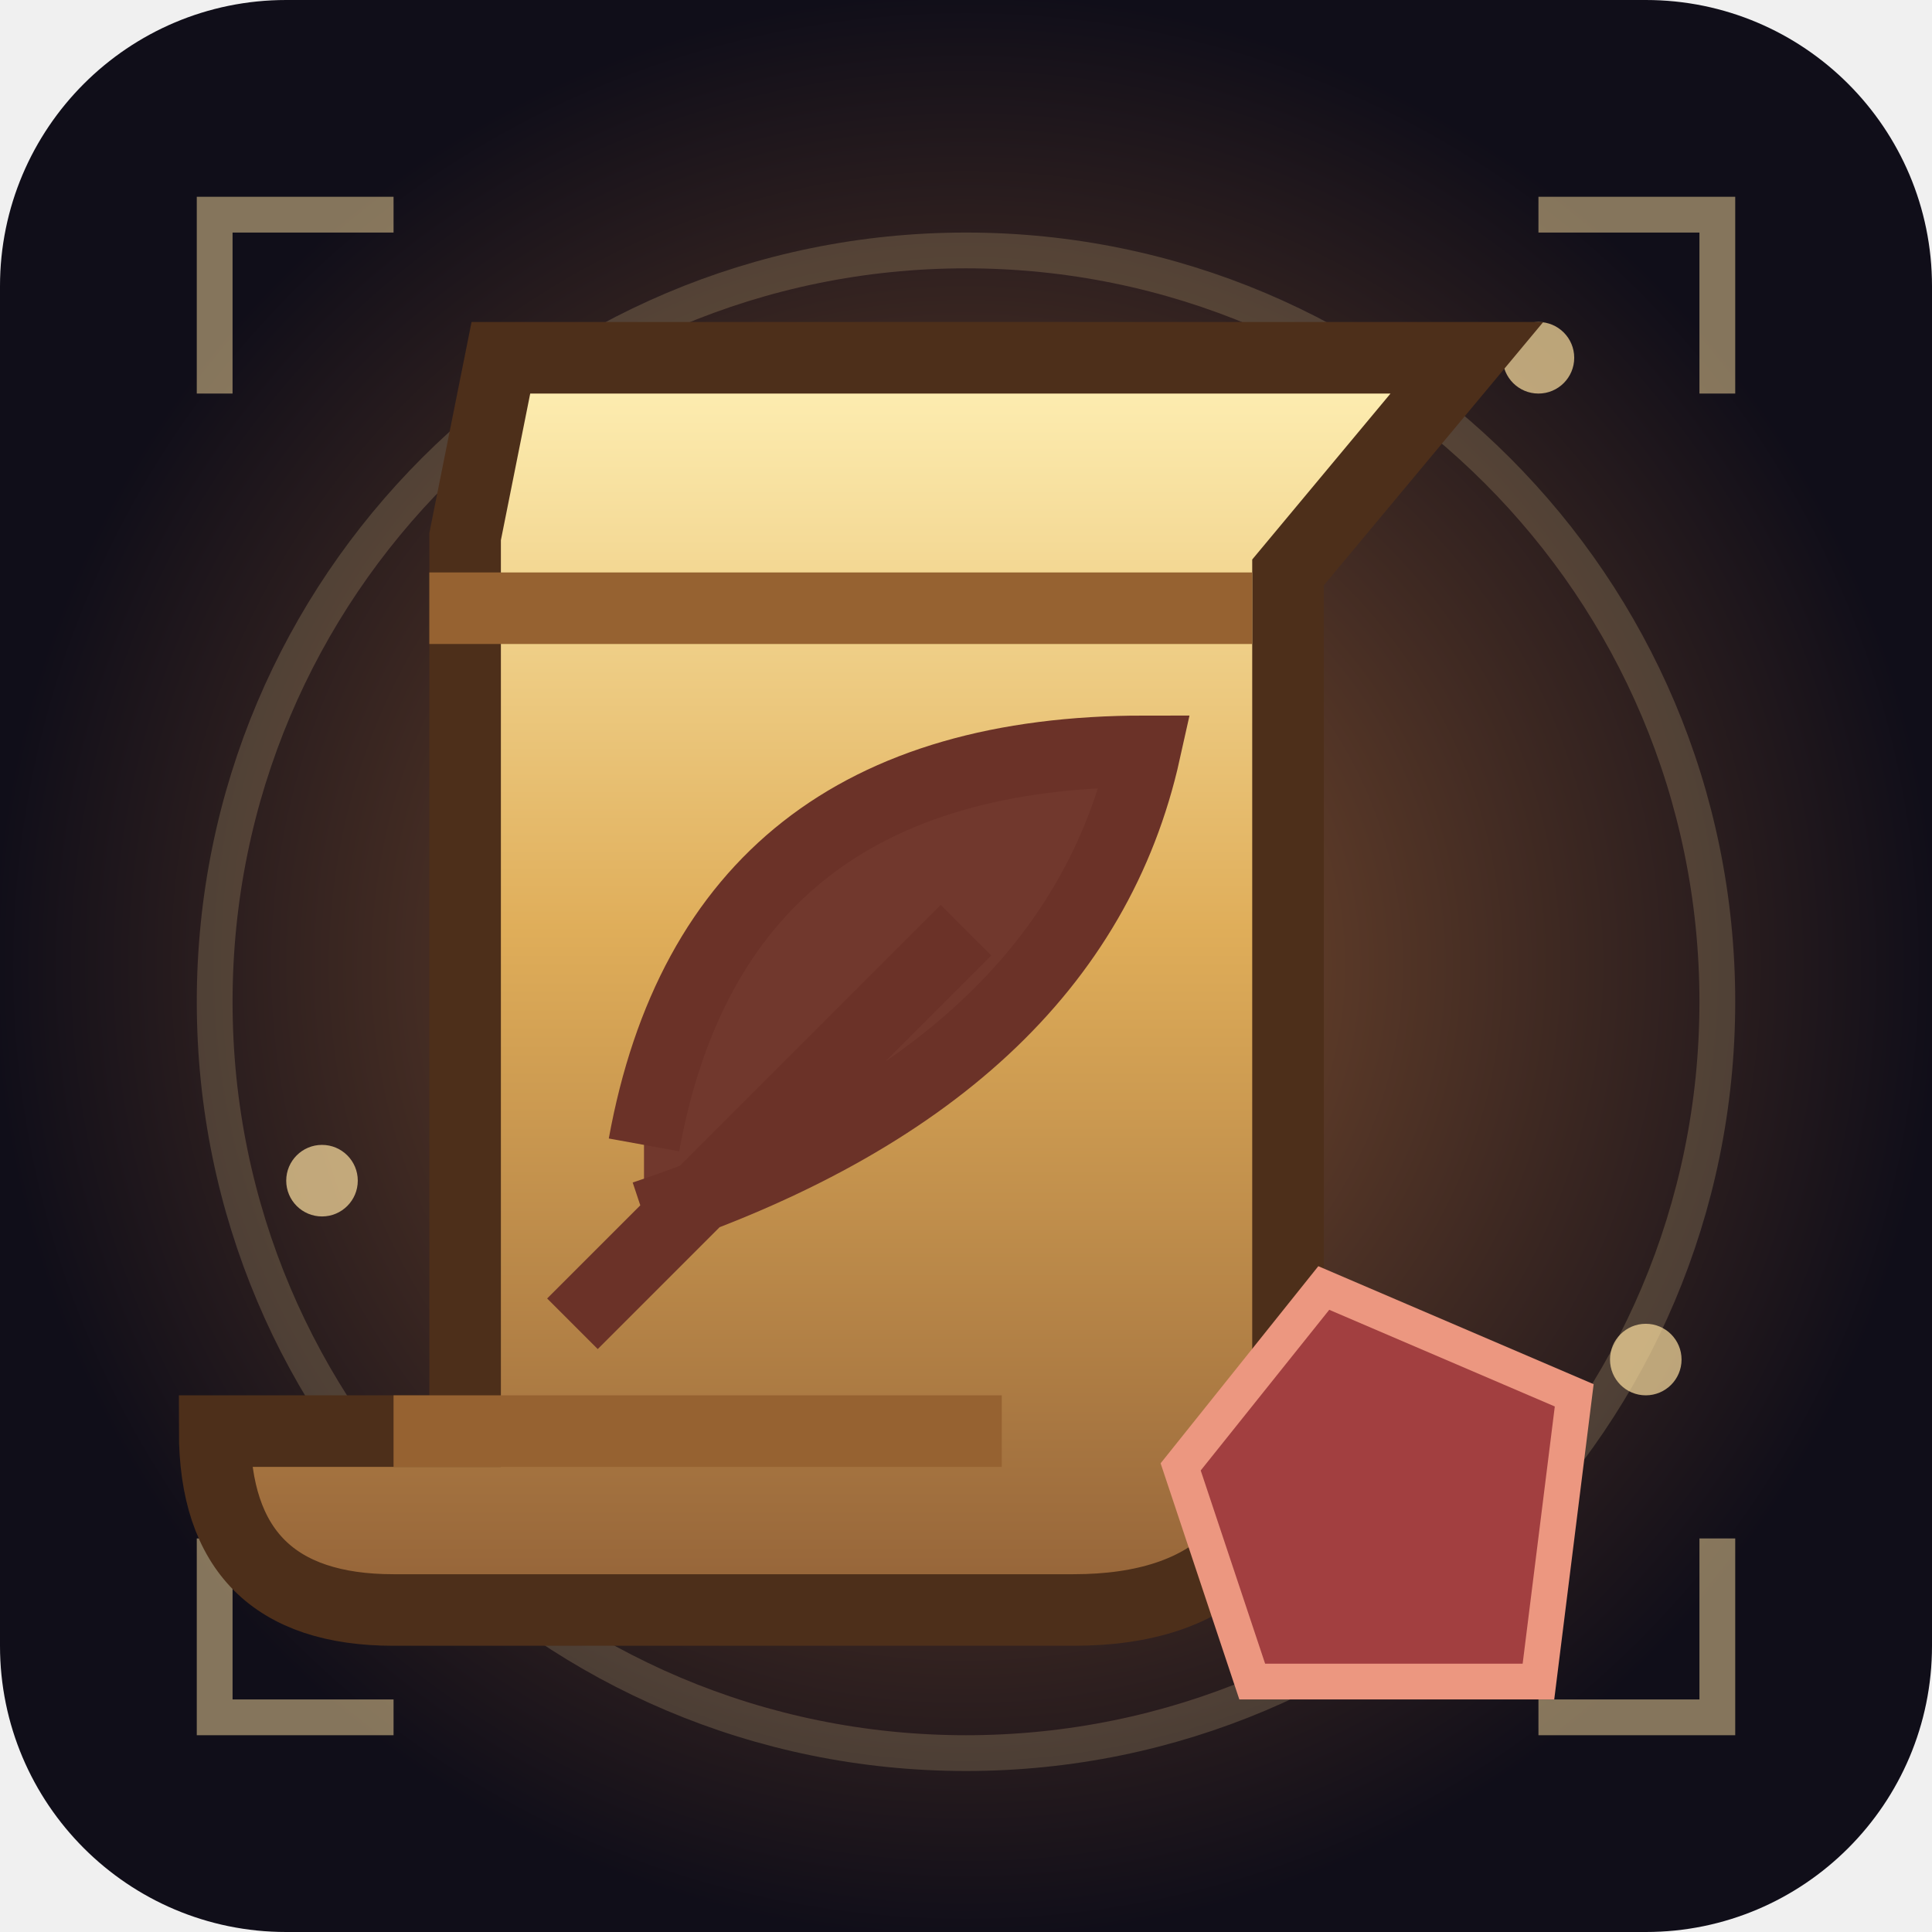
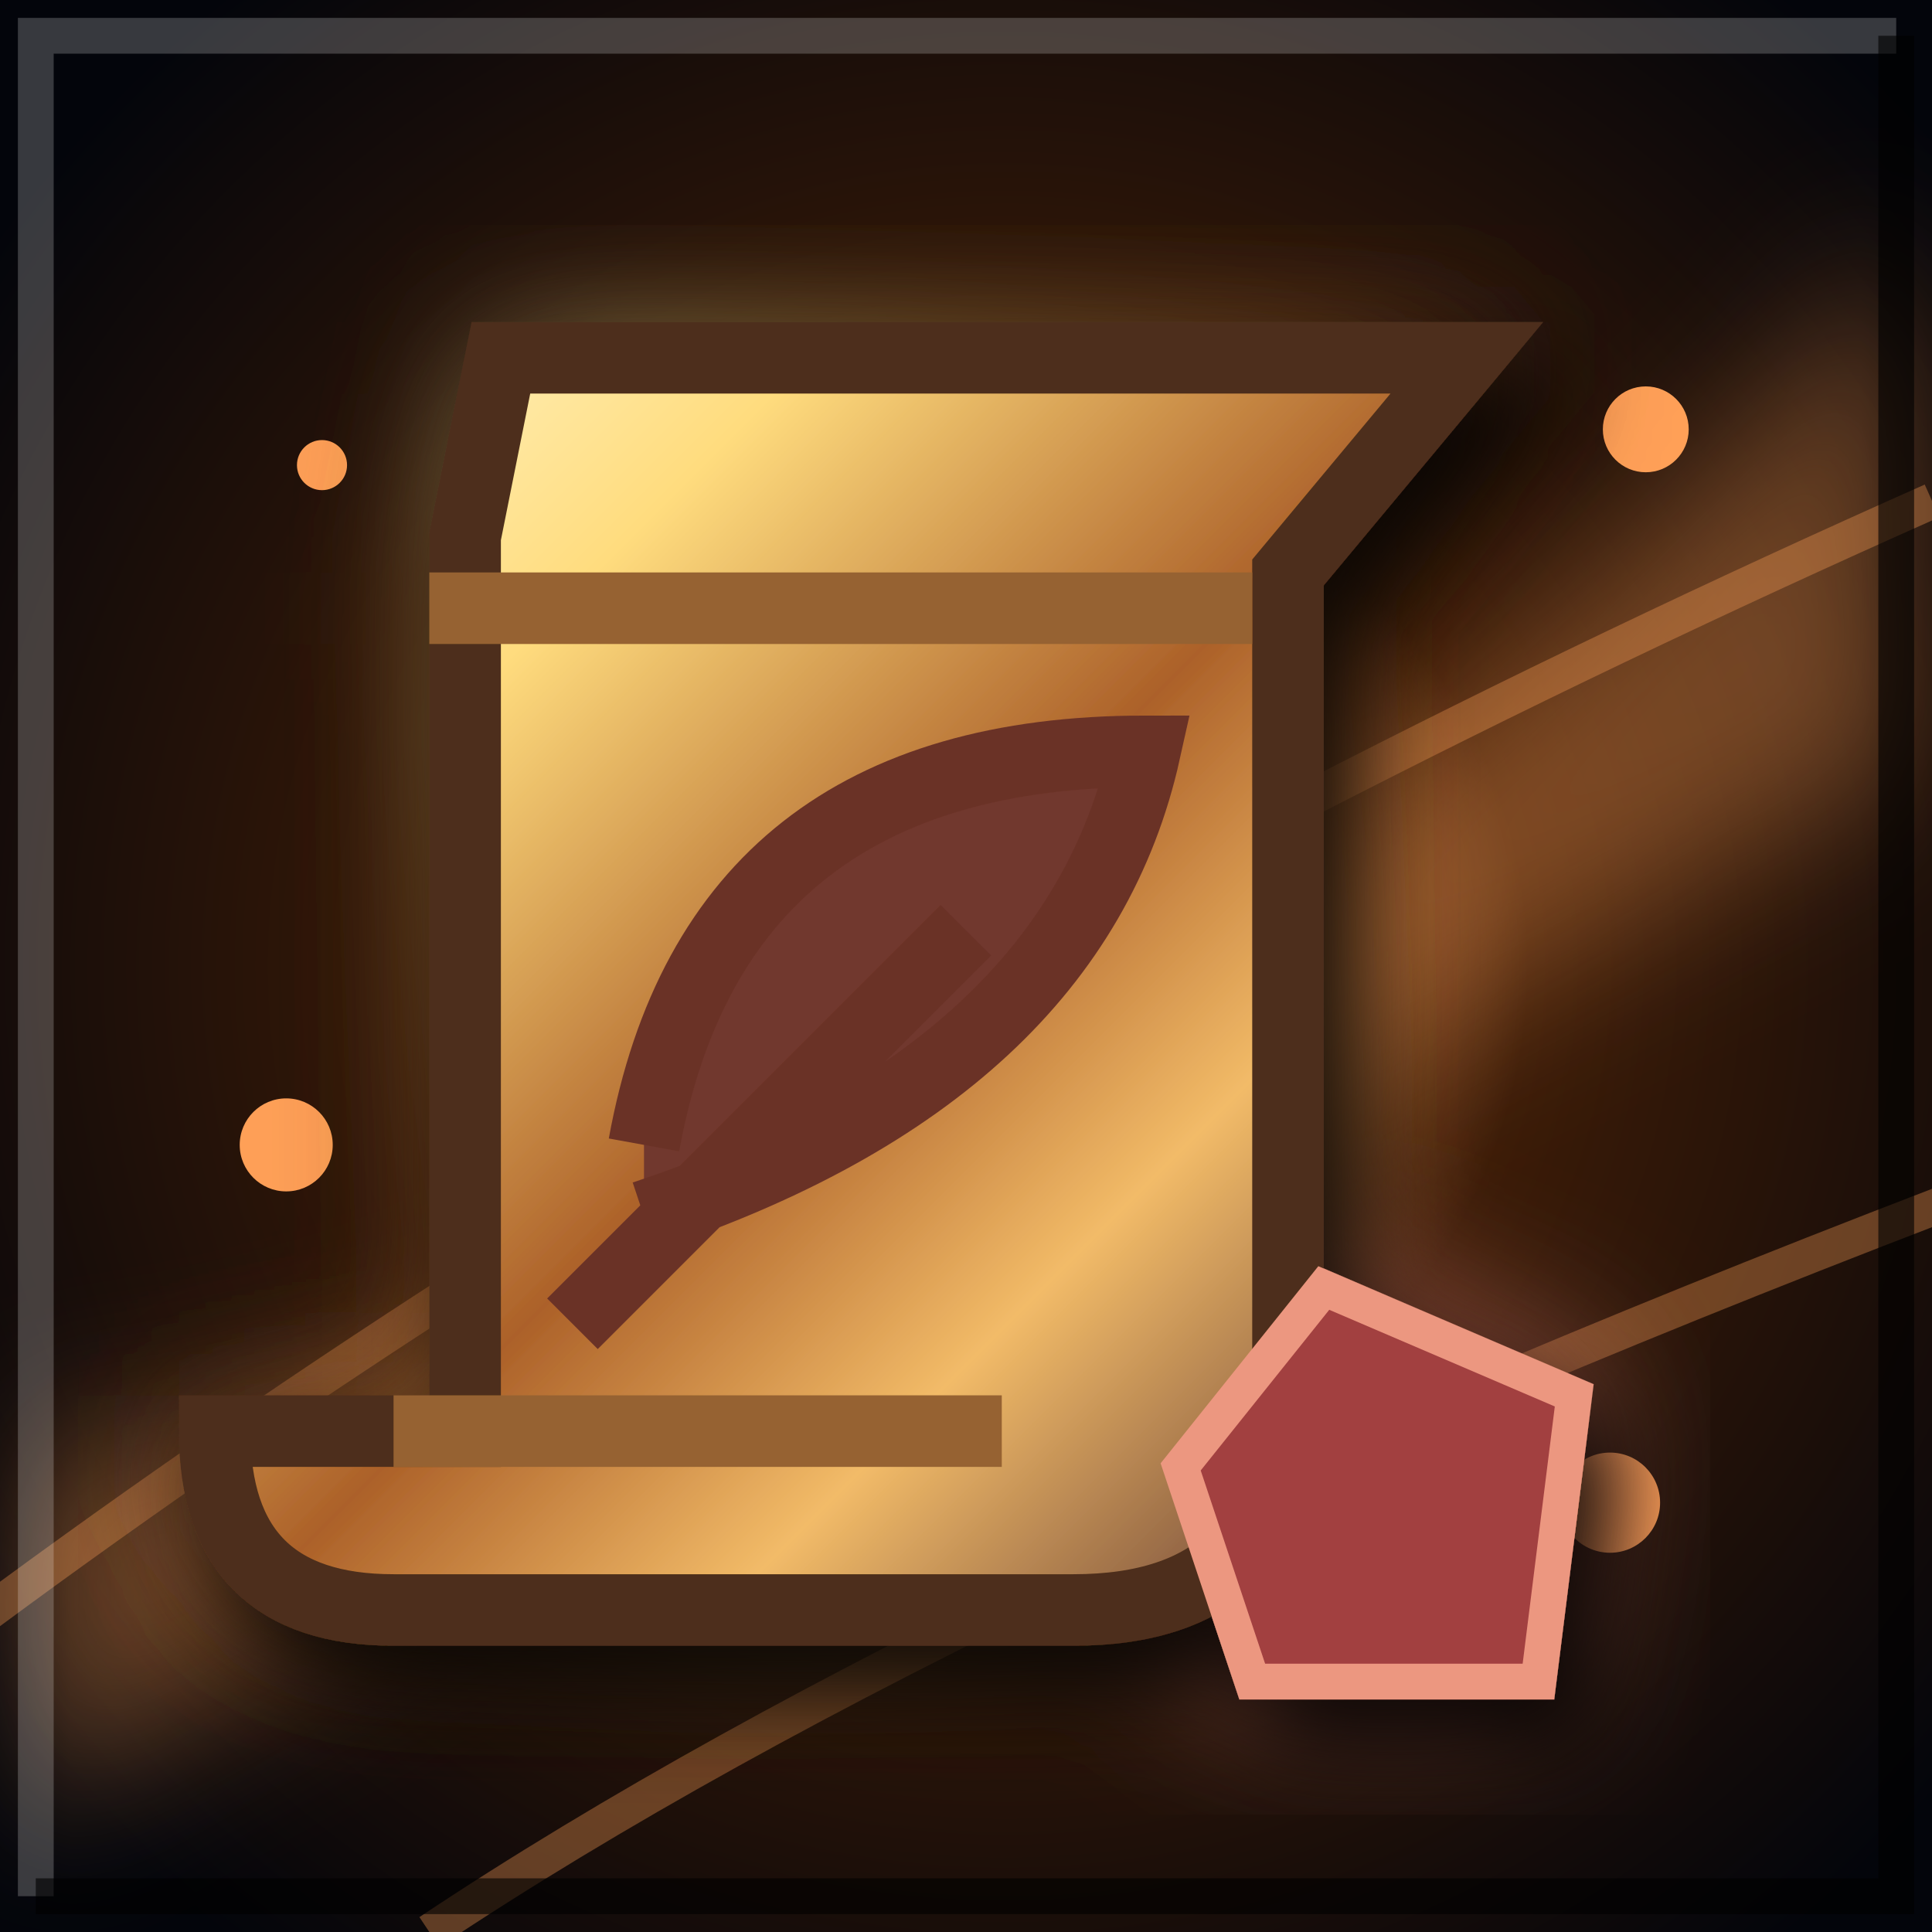
<svg xmlns="http://www.w3.org/2000/svg" viewBox="0 0 54 54">
  <defs>
-     <radialGradient id="bg">
-       <stop stop-color="#855230" />
-       <stop offset="1" stop-color="#100e19" />
+     <radialGradient id="field" cx="52%" cy="50%" r="64%">
+       <stop stop-color="#ffa057" />
+       <stop offset=".42" stop-color="#3b1b07" />
+       <stop offset="1" stop-color="#03050b" />
    </radialGradient>
-     <linearGradient id="gold" x2="0" y2="1" gradientUnits="objectBoundingBox">
-       <stop stop-color="#fff1b6" />
-       <stop offset=".46" stop-color="#dfad59" />
-       <stop offset="1" stop-color="#936238" />
+     <linearGradient id="gold" x1="0" x2="1" y1="0" y2="1">
+       <stop stop-color="#fffad7" />
+       <stop offset=".24" stop-color="#ffdc7e" />
+       <stop offset=".51" stop-color="#ac6129" />
+       <stop offset=".70" stop-color="#f2bb68" />
+       <stop offset="1" stop-color="#452028" />
    </linearGradient>
+     <filter id="halo">
+       <feGaussianBlur stdDeviation="2.1" />
+     </filter>
+     <filter id="shade">
+       <feDropShadow dx="1" dy="1.5" stdDeviation="1.2" flood-color="#000" flood-opacity=".85" />
+     </filter>
  </defs>
-   <rect width="54" height="54" rx="8" fill="url(#bg)" />
-   <circle cx="27" cy="28" r="21" fill="none" stroke="#ffe1a1" opacity=".18" />
-   <path d="M6 11V6h5m32 0h5v5M6 43v5h5m32 0h5v-5" stroke="#ffe1a1" opacity=".49" fill="none" />
-   <g fill="#ffe1a1" opacity=".7">
-     <circle cx="9" cy="33" r="1" />
-     <circle cx="43" cy="10" r="1" />
-     <circle cx="46" cy="38" r="1" />
+   <rect width="54" height="54" fill="url(#field)" />
+   <g fill="none" stroke="#ffa057">
+     <path d="M-5 43Q23 45 56 8M-7 52Q19 37 58 16" stroke-width="5" opacity=".36" filter="url(#halo)" />
+     <path d="M-8 51Q18 30 54 14m-42 40q15-10 44-21" opacity=".34" />
  </g>
-   <path d="M14 10h27l-5 6v23q0 6-6 6H11q-5 0-5-5h7V15z" fill="url(#gold)" stroke="#4d2f1a" stroke-width="2" />
-   <path d="M12 17h23M11 40h17" stroke="#966231" stroke-width="2" />
-   <path d="M18 32q2-11 14-11-2 9-14 13m-2 3 11-11" fill="#71382d" stroke="#6b3228" stroke-width="2" />
-   <path d="m37 36 7 3-1 8h-8l-2-6z" fill="#a23f40" stroke="#ec9780" />
+   <g fill="#ffa057">
+     <circle cx="8" cy="32" r="1.3" />
+     <circle cx="46" cy="12" r="1.2" />
+     <circle cx="45" cy="42" r="1.4" />
+     <circle cx="9" cy="13" r=".7" />
+   </g>
+   <g opacity=".75" filter="url(#halo)">
+     <path d="M14 10h27l-5 6v23q0 6-6 6H11q-5 0-5-5h7V15z" fill="url(#gold)" stroke="#4d2f1a" stroke-width="2" />
+     <path d="M12 17h23M11 40h17" stroke="#966231" stroke-width="2" />
+     <path d="M18 32q2-11 14-11-2 9-14 13m-2 3 11-11" fill="#71382d" stroke="#6b3228" stroke-width="2" />
+     <path d="m37 36 7 3-1 8h-8l-2-6z" fill="#a23f40" stroke="#ec9780" />
+   </g>
+   <g filter="url(#shade)">
+     <path d="M14 10h27l-5 6v23q0 6-6 6H11q-5 0-5-5h7V15z" fill="url(#gold)" stroke="#4d2f1a" stroke-width="2" />
+     <path d="M12 17h23M11 40h17" stroke="#966231" stroke-width="2" />
+     <path d="M18 32q2-11 14-11-2 9-14 13m-2 3 11-11" fill="#71382d" stroke="#6b3228" stroke-width="2" />
+     <path d="m37 36 7 3-1 8h-8l-2-6z" fill="#a23f40" stroke="#ec9780" />
+   </g>
+   <path d="M1 53V1h52" fill="none" stroke="#ffffff" opacity=".21" />
+   <path d="M1 53h52V1" fill="none" stroke="#000" opacity=".62" />
</svg>
